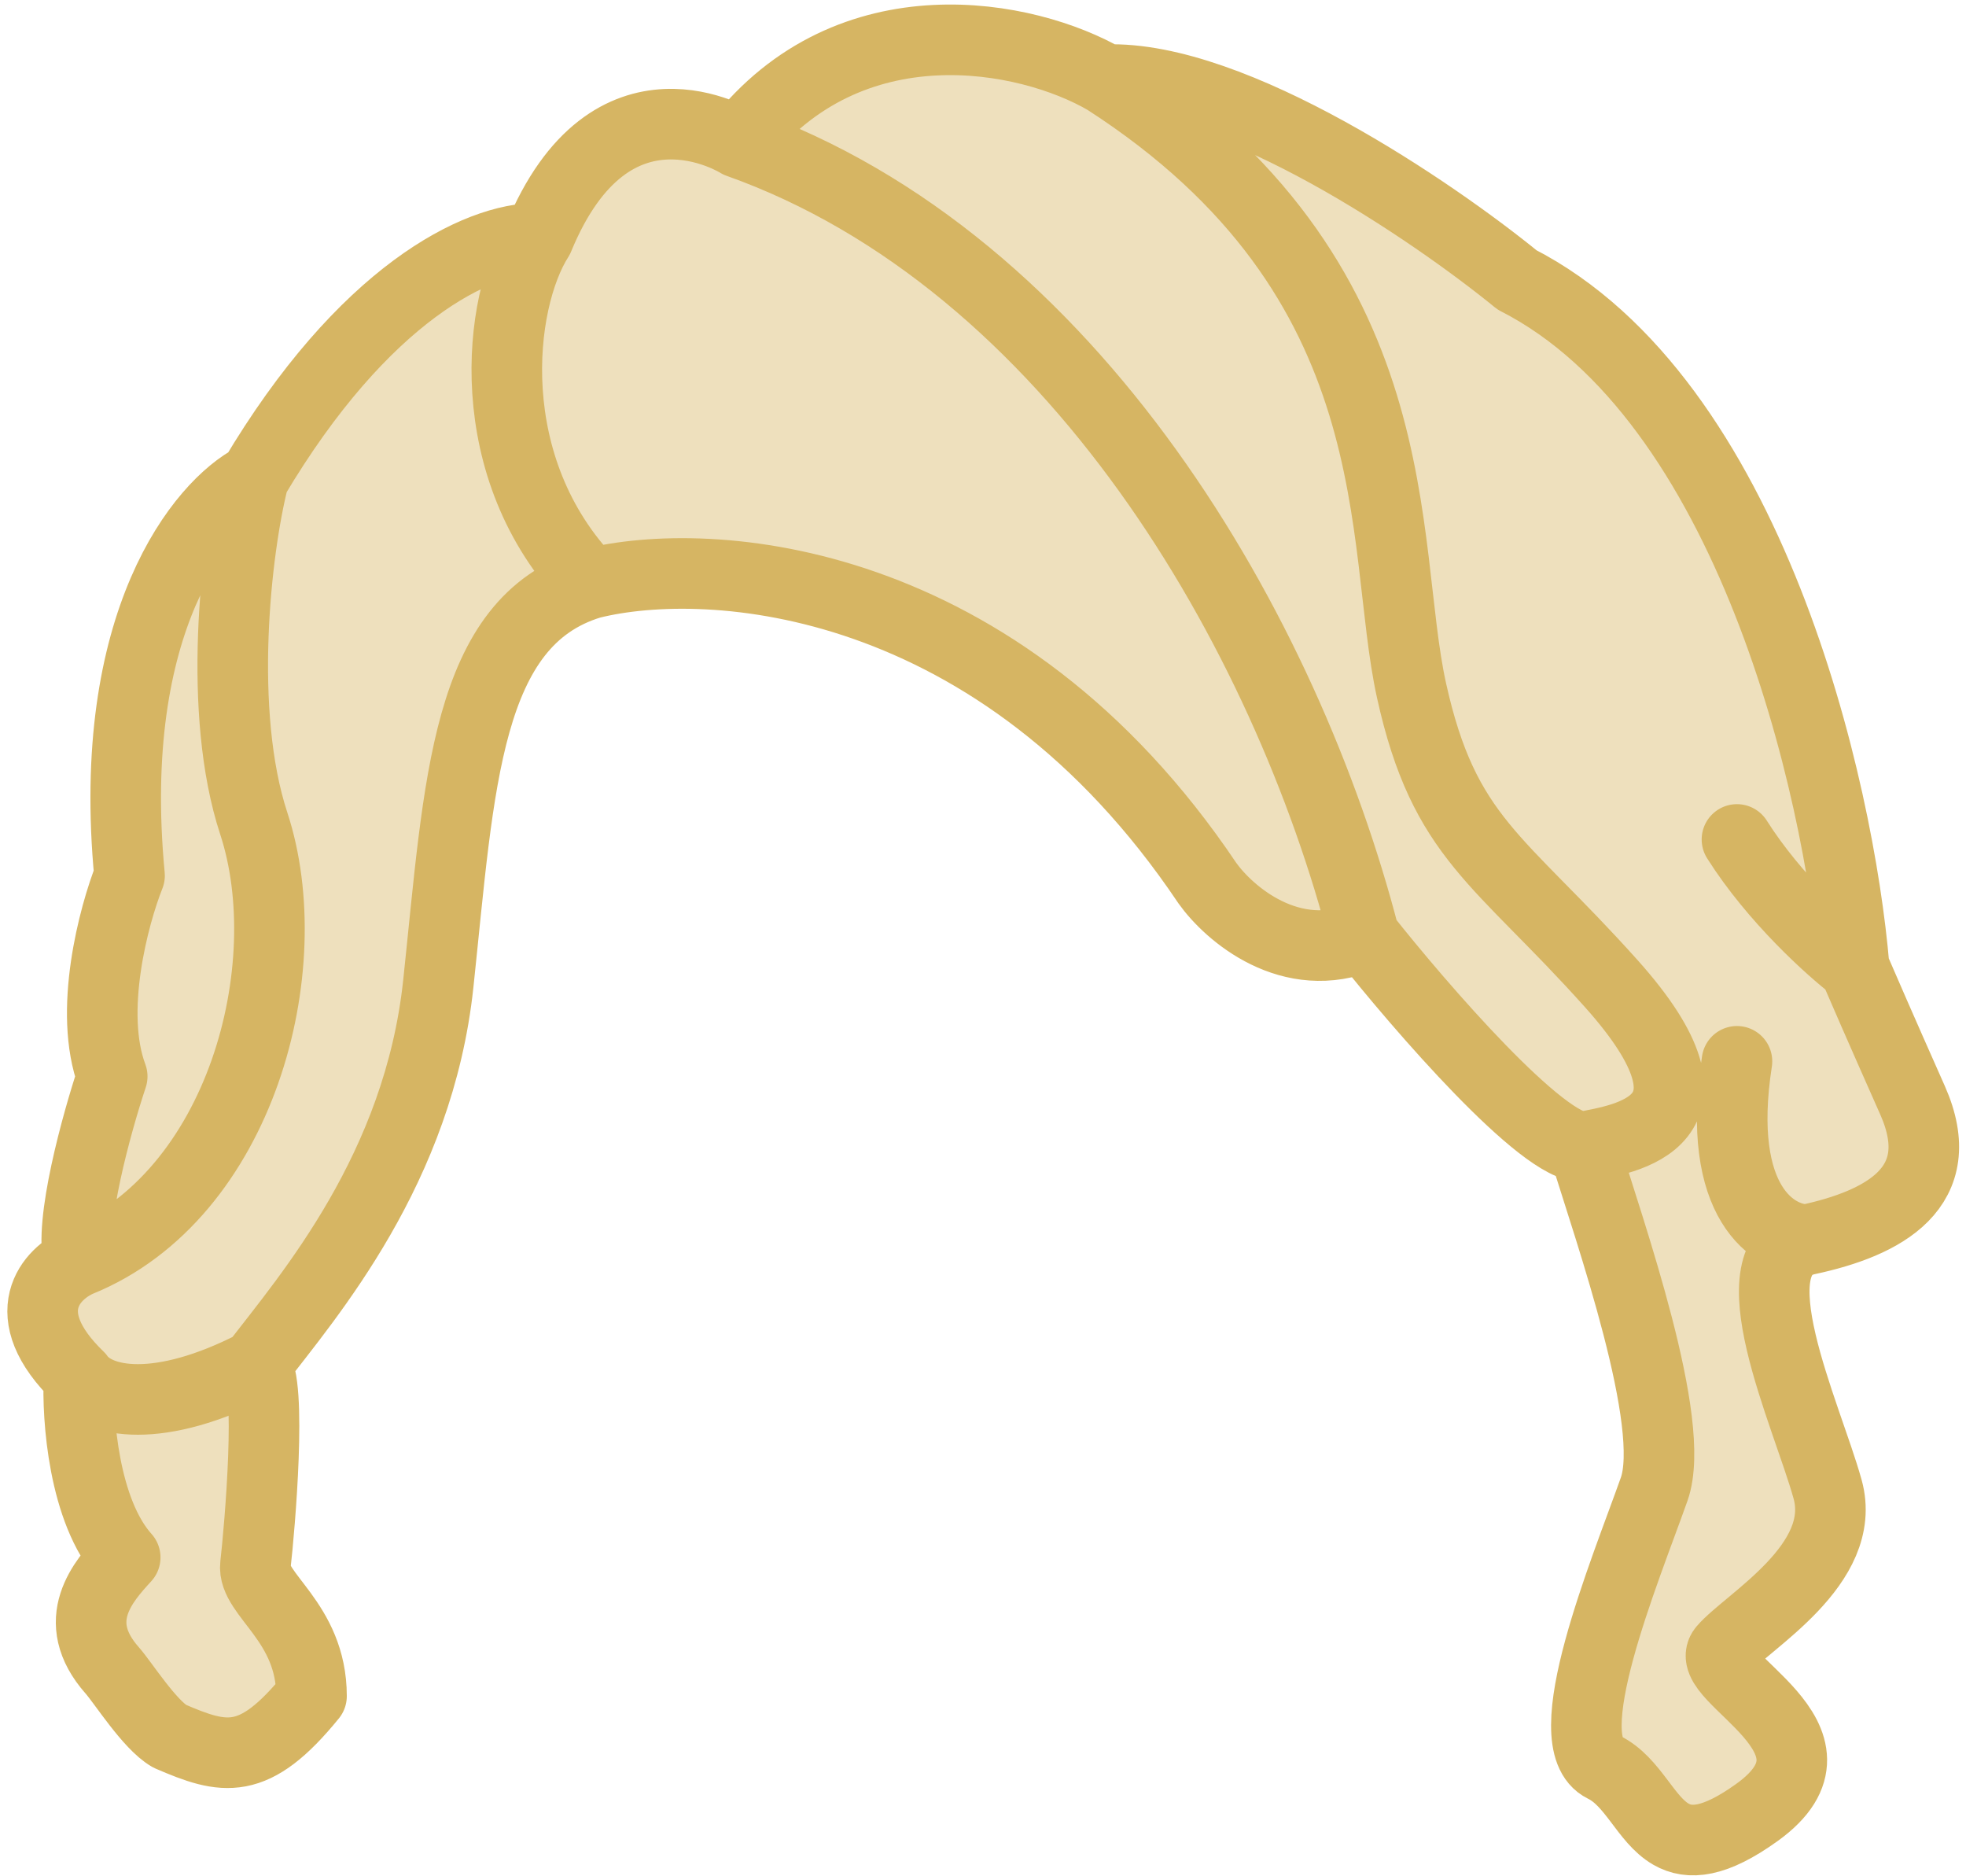
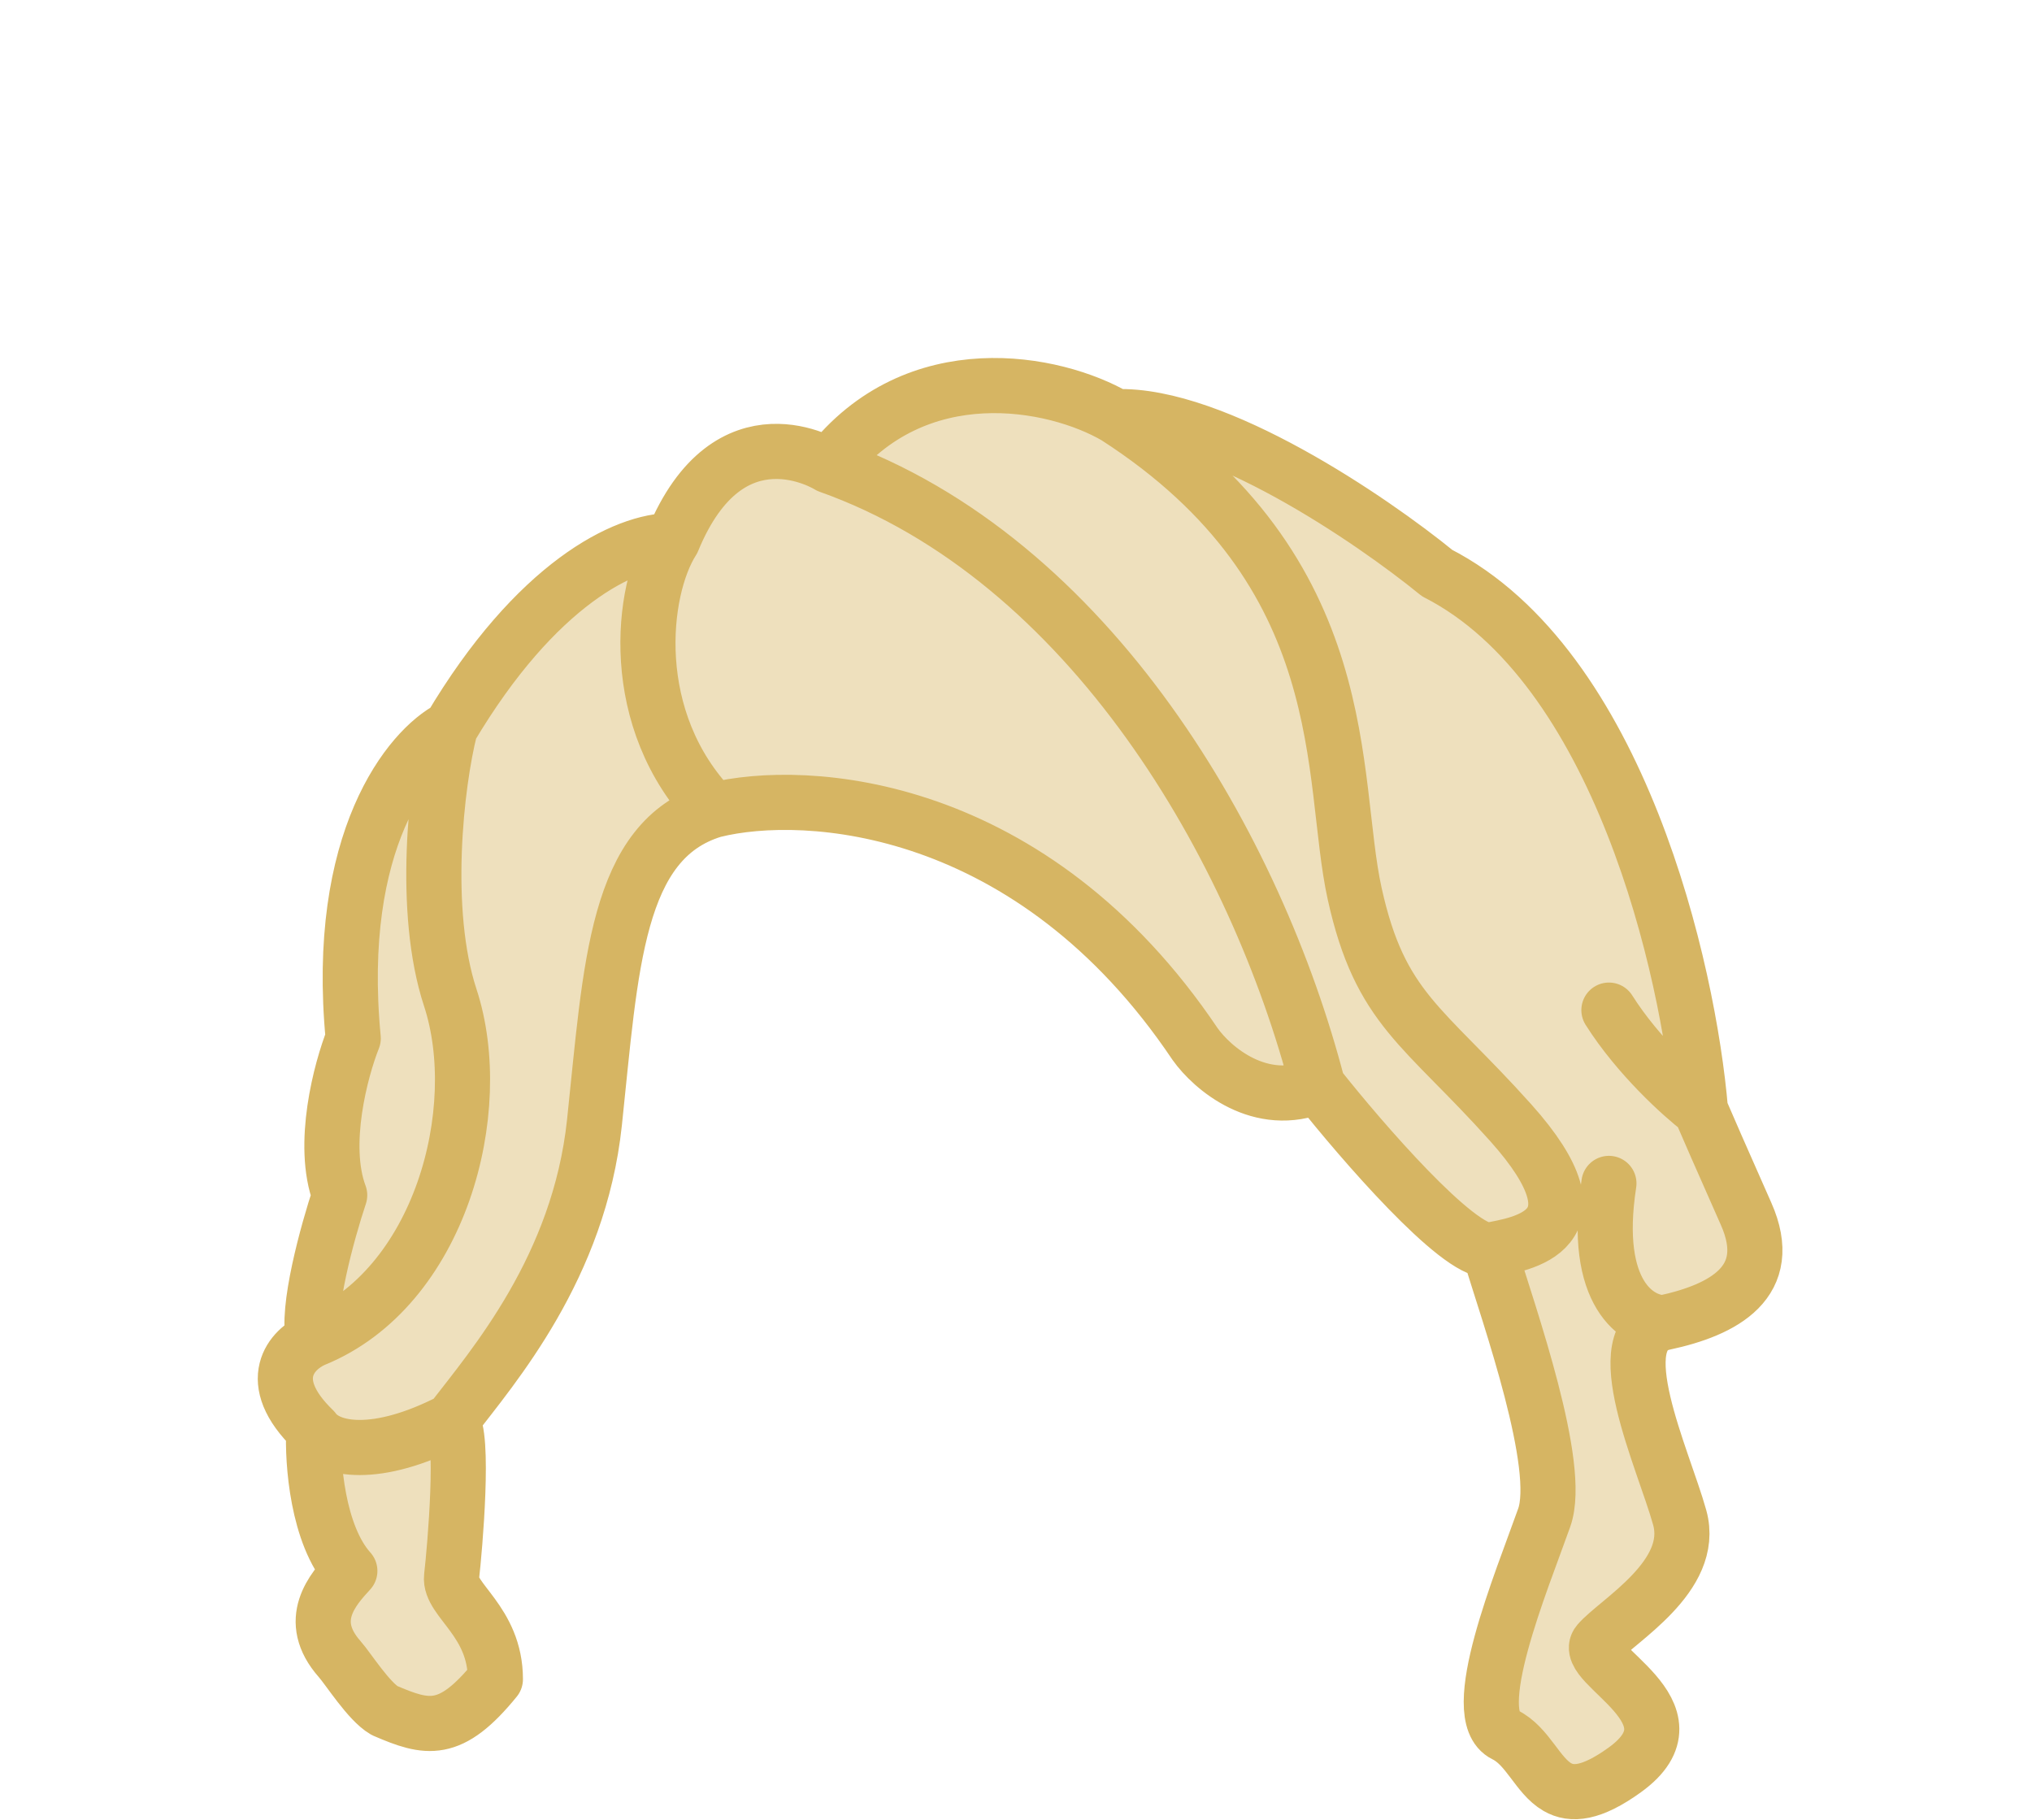
- <svg xmlns="http://www.w3.org/2000/svg" width="195" height="186" viewBox="0 0 195 186" fill="none">
-   <path d="M119.742 87.558C99.045 56.748 70.353 54.926 58.594 57.866C46.151 61.647 45.584 77.708 43.475 97.535C41.523 115.886 30.678 128.417 25.335 135.354C27.022 136.993 25.757 151.533 25.335 155.189C24.997 158.114 30.898 160.82 30.898 168.193C25.168 175.237 22.242 174.505 16.819 172.166C14.815 171.005 12.217 166.871 11.13 165.642C6.747 160.684 10.277 156.775 12.419 154.441C8.294 149.857 7.644 140.594 7.835 136.536C1.303 130.233 5.114 126.27 7.835 125.076C6.804 121.409 9.602 111.325 11.13 106.741C8.724 100.324 11.273 90.793 12.849 86.83C10.442 61.619 20.059 50.064 25.168 47.438C36.054 29.103 47.391 23.573 53.407 23.621C60.597 6.138 73.241 14.137 73.241 14.137C84.317 -0.073 101.883 3.366 109.682 7.902C122.288 7.444 142.126 20.947 150.469 27.756C173.619 39.588 182.407 78.127 183.907 95.918C184.55 97.418 186.608 102.156 189.695 109.1C193.553 117.781 186.801 121.318 179.272 122.926C171.743 124.533 179.196 140.2 181.272 147.673C183.348 155.146 173.288 160.787 170.936 163.554C168.583 166.322 184.462 172.386 174.282 179.716C170.031 182.777 167.55 182.927 165.738 181.885C163.211 180.431 161.986 176.66 159.078 175.237C154.087 172.794 161.178 155.839 164.07 147.673C166.384 141.14 159.706 122.317 157.078 113.722C153.08 113.957 140.909 99.905 135.324 92.849C128.033 95.907 121.898 90.596 119.742 87.558Z" fill="#EEE0BD" />
-   <path d="M58.594 57.866C70.353 54.926 99.045 56.748 119.742 87.558C121.898 90.596 128.033 95.907 135.324 92.849M58.594 57.866C46.151 61.647 45.584 77.708 43.475 97.535C41.523 115.886 30.678 128.417 25.335 135.354M58.594 57.866C47.518 46.433 49.382 29.925 53.407 23.621M135.324 92.849C140.909 99.905 153.08 113.957 157.078 113.722M135.324 92.849C127.545 62.79 106.474 25.949 73.241 14.137M157.078 113.722C159.706 122.317 166.384 141.14 164.07 147.673C161.178 155.839 154.087 172.794 159.078 175.237C161.986 176.66 163.211 180.431 165.738 181.885C167.55 182.927 170.031 182.777 174.282 179.716C184.462 172.386 168.583 166.322 170.936 163.554C173.288 160.787 183.348 155.146 181.272 147.673C179.196 140.2 171.743 124.533 179.272 122.926M157.078 113.722C161.104 112.927 172.282 111.465 159.812 97.535C148.696 85.119 143.249 83.169 139.999 68.451C136.749 53.733 140.501 27.736 109.682 7.902M179.272 122.926C186.801 121.318 193.553 117.781 189.695 109.1C186.608 102.156 184.55 97.418 183.907 95.918M179.272 122.926C176.032 122.927 170.097 119.393 172.282 105.244M183.907 95.918C182.407 78.127 173.619 39.588 150.469 27.756C142.126 20.947 122.288 7.444 109.682 7.902M183.907 95.918C181.577 94.138 175.99 89.11 172.282 83.243M109.682 7.902C101.883 3.366 84.317 -0.073 73.241 14.137M73.241 14.137C73.241 14.137 60.597 6.138 53.407 23.621M53.407 23.621C47.391 23.573 36.054 29.103 25.168 47.438M25.168 47.438C20.059 50.064 10.442 61.619 12.849 86.83C11.273 90.793 8.724 100.324 11.13 106.741C9.602 111.325 6.804 121.409 7.835 125.076M25.168 47.438C23.369 54.49 21.557 70.659 25.168 81.649C29.856 95.918 23.925 118.565 7.835 125.076M7.835 125.076C5.114 126.27 1.303 130.233 7.835 136.536M7.835 136.536C7.644 140.594 8.294 149.858 12.419 154.441C10.277 156.775 6.747 160.684 11.13 165.642C12.217 166.871 14.815 171.005 16.819 172.166C22.242 174.505 25.168 175.237 30.898 168.193C30.898 160.82 24.997 158.114 25.335 155.189C25.757 151.533 27.022 136.993 25.335 135.354M7.835 136.536C9.683 139.139 15.77 140.291 25.335 135.354" stroke="#D6B563" stroke-width="7" stroke-linecap="round" stroke-linejoin="round" />
+ <svg xmlns="http://www.w3.org/2000/svg" width="258" height="231" viewBox="0 0 258 231" fill="none">
+   <path d="M151.742 132.558C131.045 101.748 102.353 99.926 90.594 102.866C78.151 106.647 77.584 122.708 75.475 142.535C73.523 160.886 62.678 173.417 57.335 180.354C59.022 181.993 57.757 196.533 57.335 200.189C56.998 203.114 62.898 205.82 62.898 213.193C57.168 220.237 54.242 219.505 48.819 217.166C46.815 216.005 44.217 211.871 43.13 210.642C38.747 205.684 42.277 201.775 44.419 199.441C40.294 194.857 39.644 185.594 39.835 181.536C33.303 175.233 37.114 171.27 39.835 170.076C38.804 166.409 41.602 156.325 43.13 151.741C40.724 145.324 43.273 135.793 44.849 131.83C42.442 106.619 52.059 95.064 57.168 92.438C68.054 74.103 79.391 68.573 85.407 68.621C92.597 51.138 105.241 59.137 105.241 59.137C116.317 44.928 133.883 48.366 141.682 52.903C154.288 52.444 174.126 65.947 182.469 72.756C205.619 84.588 214.407 123.127 215.907 140.918C216.55 142.418 218.608 147.156 221.695 154.1C225.553 162.781 218.801 166.318 211.272 167.926C203.743 169.533 211.196 185.2 213.272 192.673C215.348 200.146 205.288 205.787 202.936 208.554C200.583 211.322 216.462 217.386 206.282 224.716C202.031 227.777 199.55 227.927 197.738 226.885C195.211 225.431 193.986 221.66 191.078 220.237C186.087 217.794 193.178 200.839 196.07 192.673C198.384 186.14 191.706 167.317 189.078 158.722C185.08 158.957 172.909 144.905 167.324 137.849C160.033 140.907 153.898 135.595 151.742 132.558Z" fill="#EEE0BD" />
+   <path d="M90.594 102.866C102.353 99.926 131.045 101.748 151.742 132.558C153.898 135.595 160.033 140.907 167.324 137.849M90.594 102.866C78.151 106.647 77.584 122.708 75.475 142.535C73.523 160.886 62.678 173.417 57.335 180.354M90.594 102.866C79.518 91.433 81.382 74.925 85.407 68.621M167.324 137.849C172.909 144.905 185.08 158.957 189.078 158.722M167.324 137.849C159.545 107.79 138.474 70.949 105.241 59.137M189.078 158.722C191.706 167.317 198.384 186.14 196.07 192.673C193.178 200.839 186.087 217.794 191.078 220.237C193.986 221.66 195.211 225.431 197.738 226.885C199.55 227.927 202.031 227.777 206.282 224.716C216.462 217.386 200.583 211.322 202.936 208.554C205.288 205.787 215.348 200.146 213.272 192.673C211.196 185.2 203.743 169.533 211.272 167.926M189.078 158.722C193.104 157.927 204.282 156.465 191.812 142.535C180.696 130.119 175.249 128.169 171.999 113.451C168.749 98.733 172.501 72.736 141.682 52.903M211.272 167.926C218.801 166.318 225.553 162.781 221.695 154.1C218.608 147.156 216.55 142.418 215.907 140.918M211.272 167.926C208.032 167.927 202.097 164.393 204.282 150.244M215.907 140.918C214.407 123.127 205.619 84.588 182.469 72.756C174.126 65.947 154.288 52.444 141.682 52.903M215.907 140.918C213.577 139.138 207.99 134.11 204.282 128.243M141.682 52.903C133.883 48.366 116.317 44.928 105.241 59.137M105.241 59.137C105.241 59.137 92.597 51.138 85.407 68.621M85.407 68.621C79.391 68.573 68.054 74.103 57.168 92.438M57.168 92.438C52.059 95.064 42.442 106.619 44.849 131.83C43.273 135.793 40.724 145.324 43.13 151.741C41.602 156.325 38.804 166.409 39.835 170.076M57.168 92.438C55.369 99.49 53.557 115.659 57.168 126.649C61.856 140.918 55.925 163.565 39.835 170.076M39.835 170.076C37.114 171.27 33.303 175.233 39.835 181.536M39.835 181.536C39.644 185.594 40.294 194.858 44.419 199.441C42.277 201.775 38.747 205.684 43.13 210.642C44.217 211.871 46.815 216.005 48.819 217.166C54.242 219.505 57.168 220.237 62.898 213.193C62.898 205.82 56.998 203.114 57.335 200.189C57.757 196.533 59.022 181.993 57.335 180.354M39.835 181.536C41.683 184.139 47.77 185.291 57.335 180.354" stroke="#D6B563" stroke-width="7" stroke-linecap="round" stroke-linejoin="round" />
</svg>
